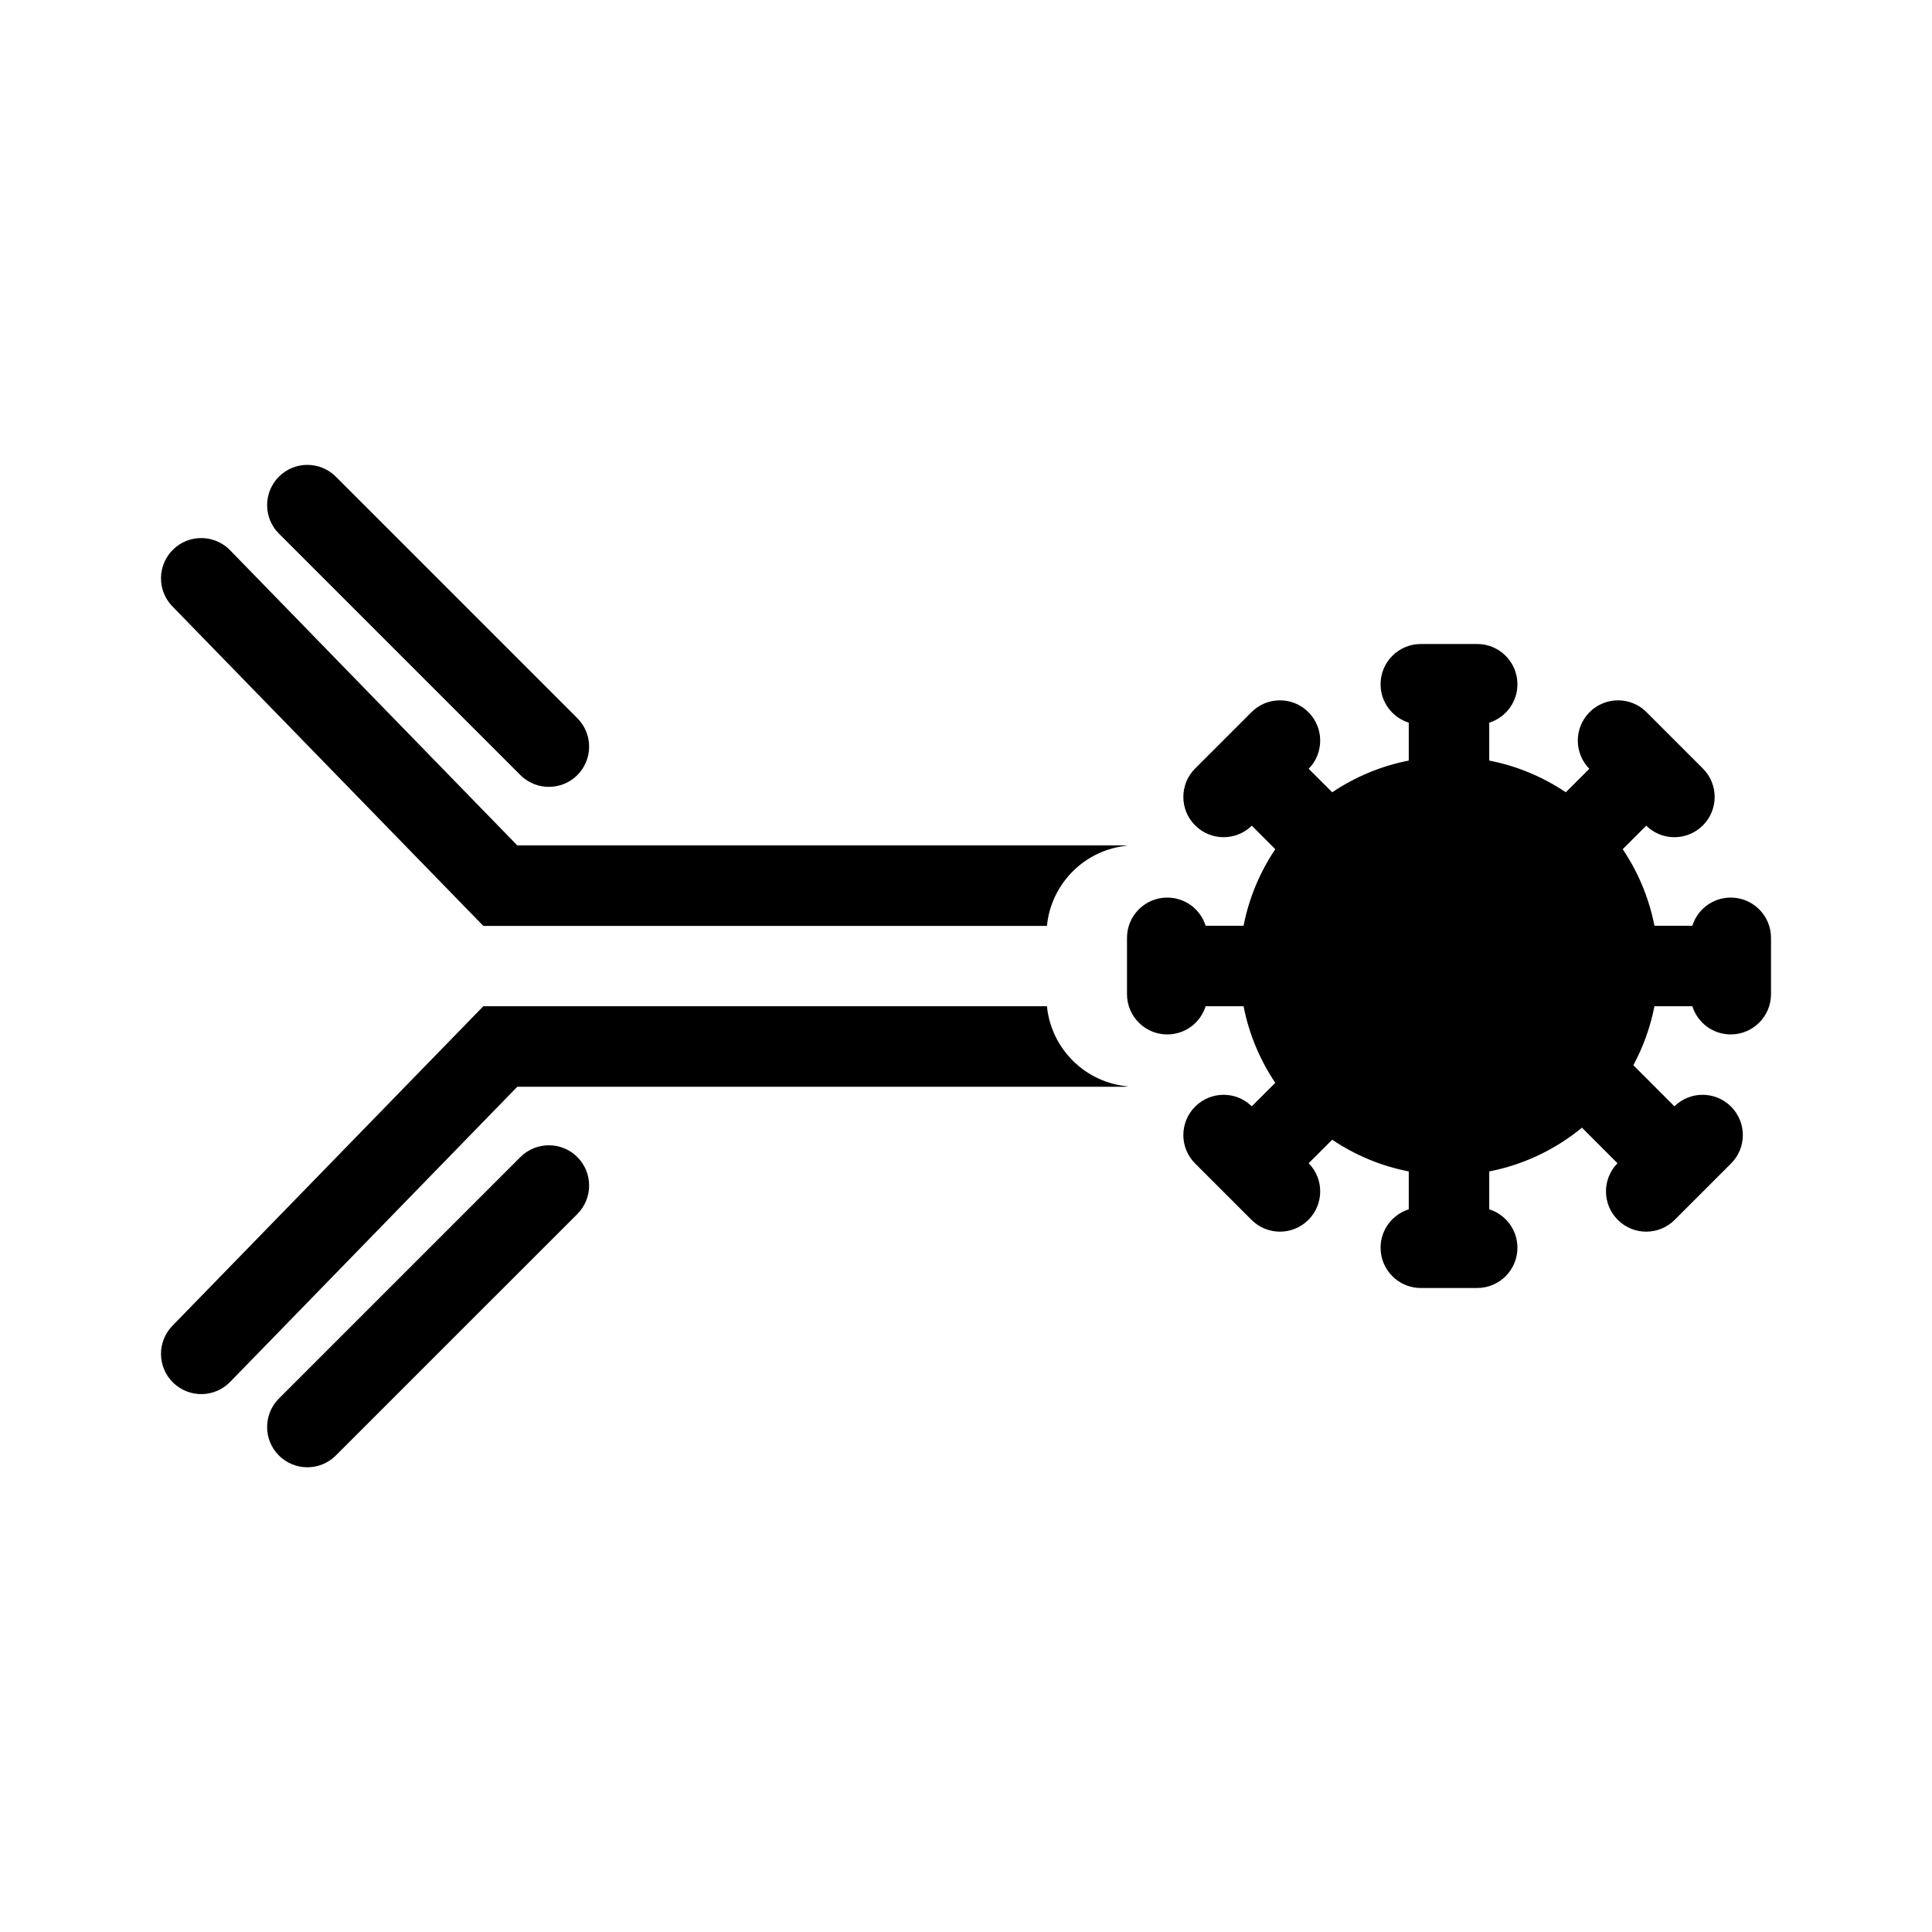
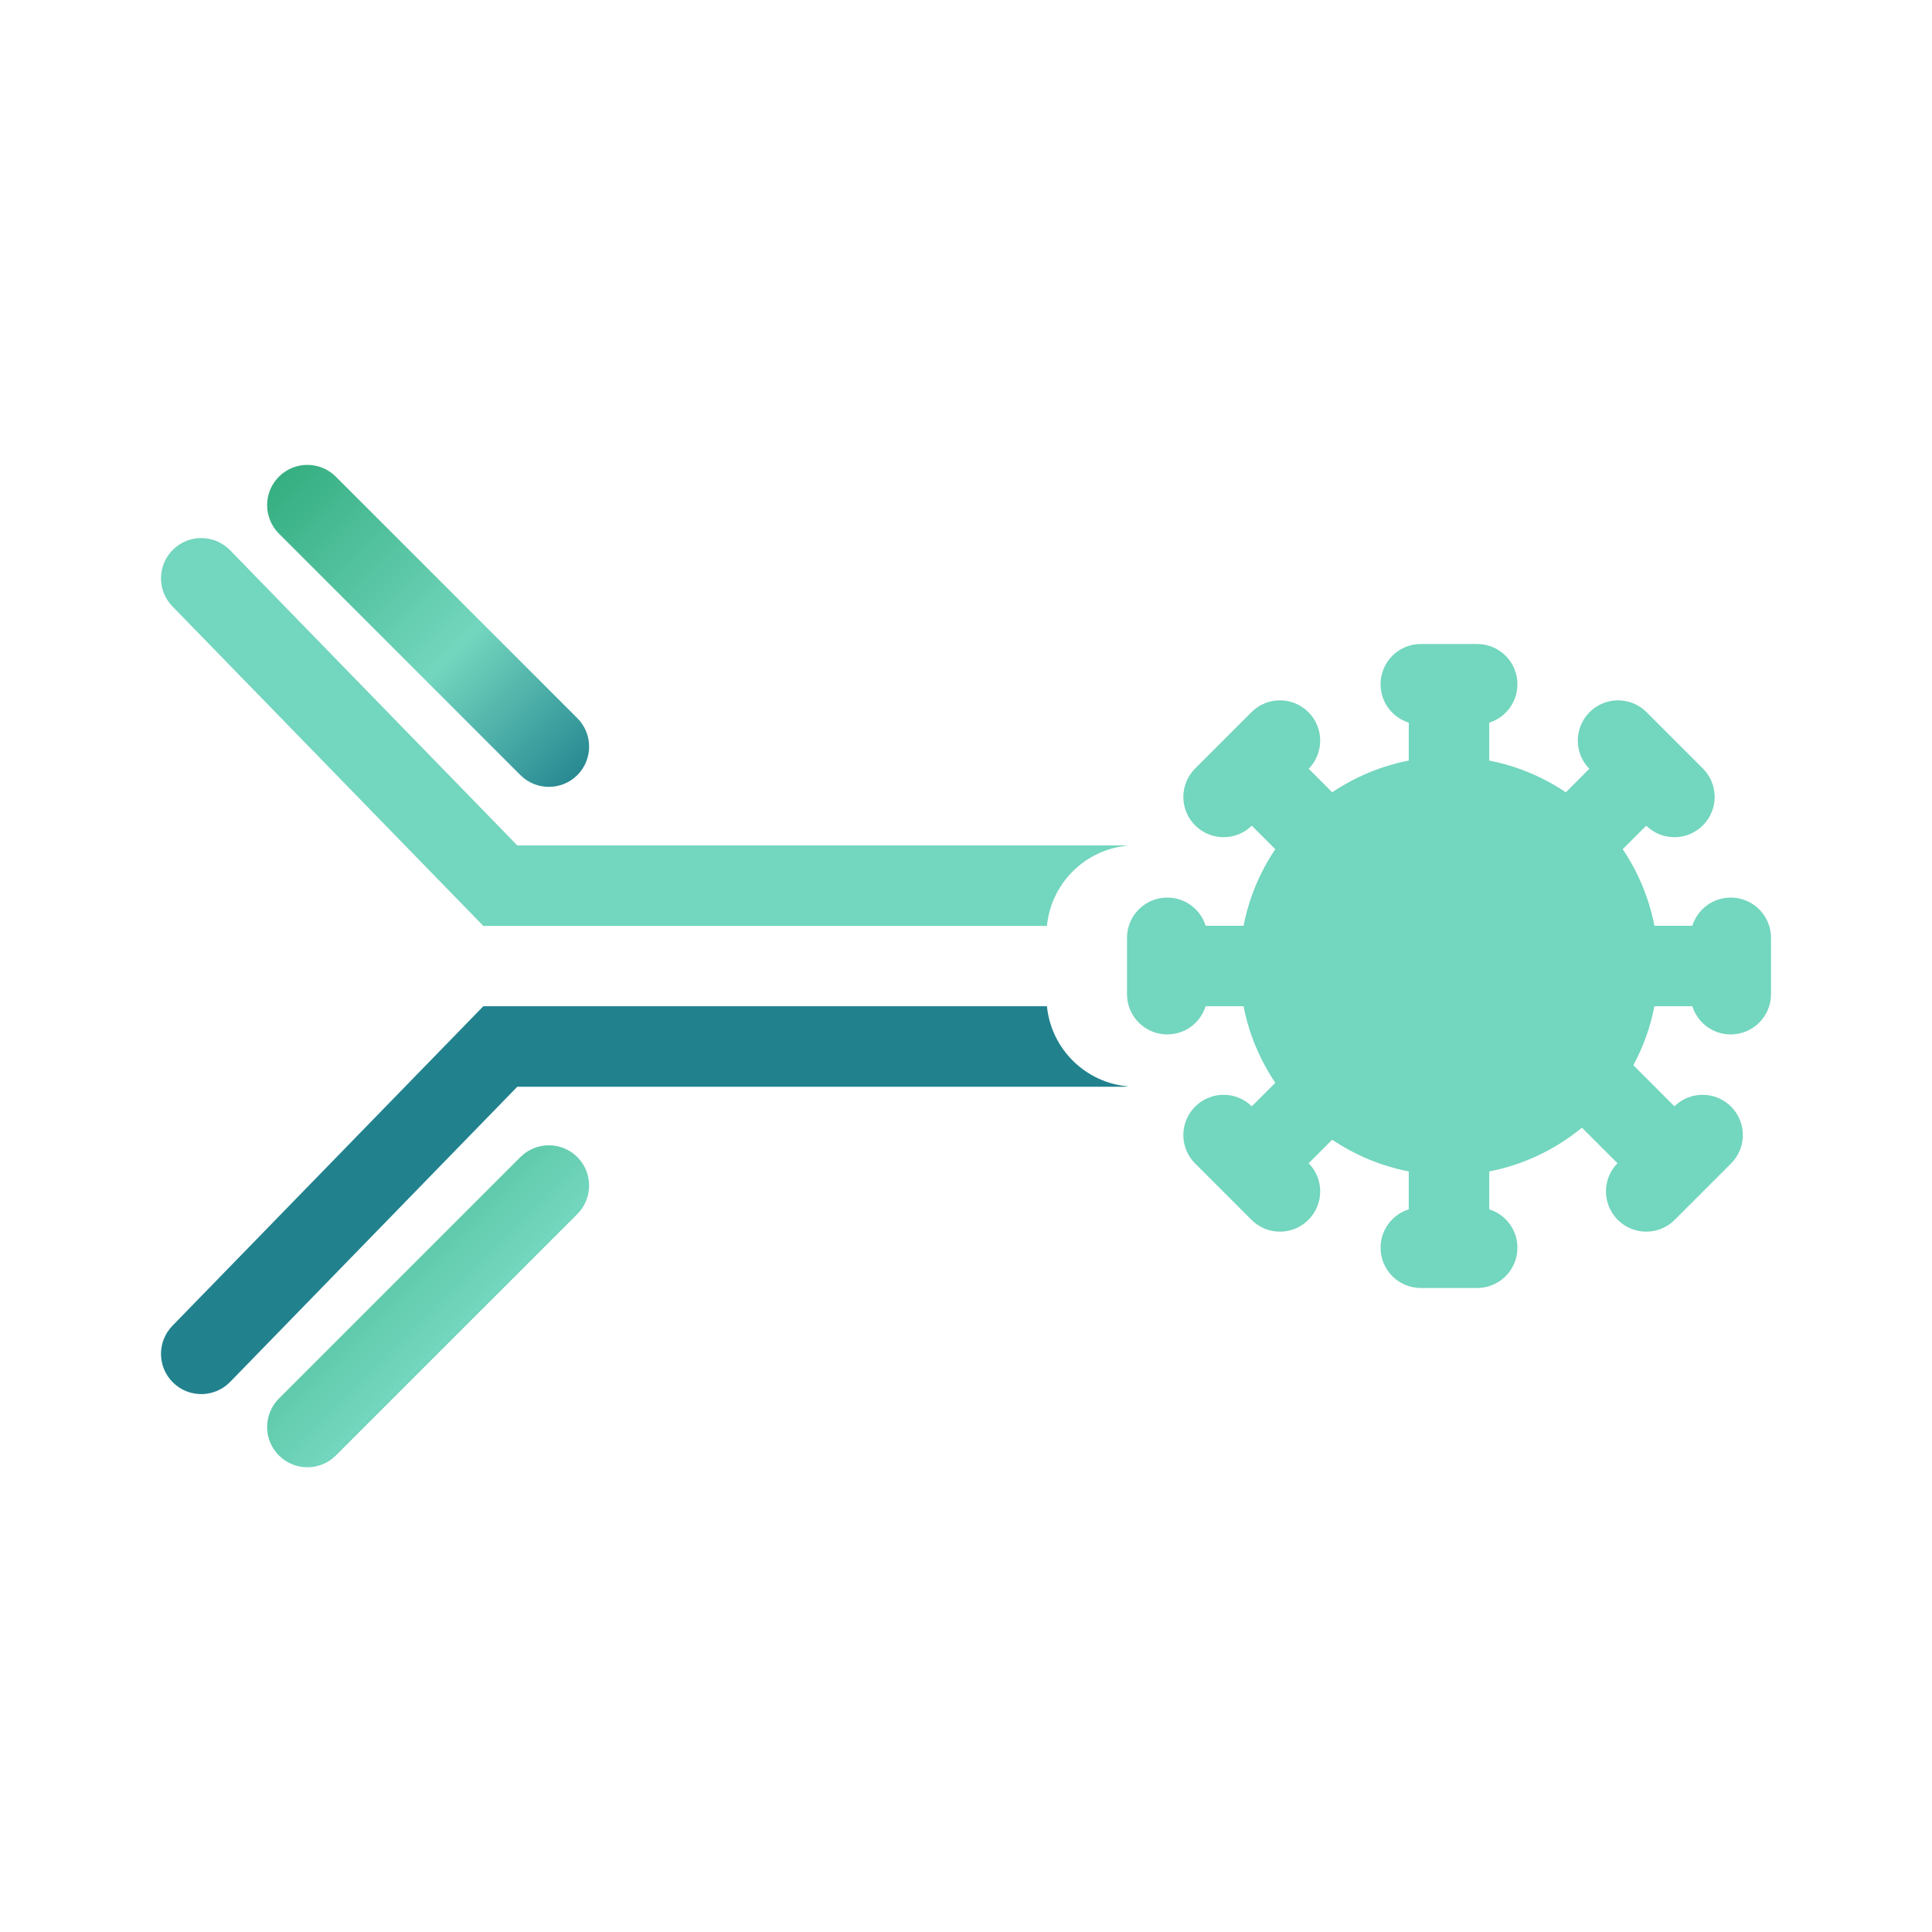
<svg xmlns="http://www.w3.org/2000/svg" width="48" height="48" viewBox="0 0 48 48" fill="none">
-   <path d="M12.929 19.257C13.32 19.647 13.953 19.647 14.344 19.257C14.734 18.866 14.734 18.233 14.344 17.843L8.344 11.843C7.953 11.452 7.32 11.452 6.929 11.843C6.539 12.233 6.539 12.866 6.929 13.257L12.929 19.257Z" fill="currentColor" />
-   <path d="M4.303 13.651C3.907 14.036 3.898 14.669 4.283 15.065L12.008 23.004L26.011 23.004C26.113 21.948 26.956 21.108 28.013 21.01C27.979 21.006 27.944 21.004 27.909 21.004L12.852 21.004L5.717 13.671C5.332 13.275 4.698 13.266 4.303 13.651Z" fill="currentColor" />
-   <path d="M28.034 26.992C26.968 26.903 26.116 26.061 26.011 25L12.008 25L4.283 32.939C3.898 33.335 3.907 33.968 4.303 34.353C4.698 34.738 5.332 34.729 5.717 34.334L12.852 27L27.909 27C27.951 27 27.993 26.997 28.034 26.992Z" fill="currentColor" />
-   <path d="M14.344 30.162C14.734 29.771 14.734 29.138 14.344 28.747C13.953 28.357 13.32 28.357 12.929 28.747L6.929 34.747C6.539 35.138 6.539 35.771 6.929 36.161C7.32 36.552 7.953 36.552 8.344 36.161L14.344 30.162Z" fill="currentColor" />
-   <path d="M30.896 25H29.954C29.827 25.406 29.448 25.7 29 25.7C28.448 25.7 28 25.252 28 24.7V23.3C28 22.748 28.448 22.3 29 22.3C29.448 22.3 29.827 22.594 29.954 23H30.896C31.031 22.307 31.304 21.663 31.684 21.098L31.1 20.514C30.709 20.898 30.081 20.895 29.693 20.507C29.302 20.117 29.302 19.483 29.693 19.093L31.093 17.693C31.483 17.302 32.117 17.302 32.507 17.693C32.895 18.081 32.898 18.709 32.514 19.1L33.098 19.684C33.663 19.304 34.307 19.031 35 18.896V17.954C34.594 17.827 34.3 17.448 34.3 17C34.3 16.448 34.748 16 35.3 16H36.7C37.252 16 37.7 16.448 37.7 17C37.7 17.448 37.406 17.827 37 17.954V18.896C37.693 19.031 38.337 19.304 38.902 19.684L39.486 19.1C39.102 18.709 39.105 18.081 39.493 17.693C39.883 17.302 40.517 17.302 40.907 17.693L42.307 19.093C42.698 19.483 42.698 20.117 42.307 20.507C41.919 20.895 41.291 20.898 40.9 20.514L40.316 21.098C40.696 21.663 40.969 22.307 41.104 23H42.046C42.173 22.594 42.552 22.3 43 22.3C43.552 22.3 44 22.748 44 23.3V24.7C44 25.252 43.552 25.7 43 25.7C42.552 25.7 42.173 25.406 42.046 25H41.104C41.003 25.52 40.824 26.013 40.58 26.465L41.6 27.486C41.991 27.102 42.619 27.105 43.007 27.493C43.398 27.884 43.398 28.517 43.007 28.907L41.607 30.307C41.217 30.698 40.583 30.698 40.193 30.307C39.805 29.919 39.802 29.291 40.186 28.9L39.303 28.017C38.649 28.554 37.863 28.936 37 29.104V30.046C37.406 30.173 37.7 30.552 37.7 31C37.7 31.552 37.252 32 36.7 32H36.01L36 32L35.99 32H35.3C34.748 32 34.3 31.552 34.3 31C34.3 30.552 34.594 30.173 35 30.046V29.104C34.307 28.969 33.663 28.696 33.098 28.316L32.514 28.9C32.898 29.291 32.895 29.919 32.507 30.307C32.117 30.698 31.483 30.698 31.093 30.307L29.693 28.907C29.302 28.517 29.302 27.884 29.693 27.493C30.081 27.105 30.709 27.102 31.1 27.486L31.684 26.902C31.304 26.337 31.031 25.693 30.896 25Z" fill="currentColor" />
+   <defs>
+     <linearGradient id="nabd_color_antibody" x1="0%" y1="0%" x2="100%" y2="100%">
+       <stop offset="0%" stop-color="#31AC7D" />
+       <stop offset="58%" stop-color="#73D6BE" />
+       <stop offset="100%" stop-color="#21828E" />
+     </linearGradient>
+   </defs>
+   <path d="M12.929 19.257C13.32 19.647 13.953 19.647 14.344 19.257C14.734 18.866 14.734 18.233 14.344 17.843L8.344 11.843C7.953 11.452 7.32 11.452 6.929 11.843C6.539 12.233 6.539 12.866 6.929 13.257L12.929 19.257Z" fill="url(#nabd_color_antibody)" />
+   <path d="M4.303 13.651C3.907 14.036 3.898 14.669 4.283 15.065L12.008 23.004L26.011 23.004C26.113 21.948 26.956 21.108 28.013 21.01C27.979 21.006 27.944 21.004 27.909 21.004L12.852 21.004L5.717 13.671C5.332 13.275 4.698 13.266 4.303 13.651Z" fill="#73D6BE" />
+   <path d="M28.034 26.992C26.968 26.903 26.116 26.061 26.011 25L12.008 25L4.283 32.939C3.898 33.335 3.907 33.968 4.303 34.353C4.698 34.738 5.332 34.729 5.717 34.334L12.852 27L27.909 27C27.951 27 27.993 26.997 28.034 26.992Z" fill="#21828E" />
+   <path d="M14.344 30.162C14.734 29.771 14.734 29.138 14.344 28.747C13.953 28.357 13.32 28.357 12.929 28.747L6.929 34.747C6.539 35.138 6.539 35.771 6.929 36.161C7.32 36.552 7.953 36.552 8.344 36.161L14.344 30.162Z" fill="url(#nabd_color_antibody)" />
+   <path d="M30.896 25H29.954C29.827 25.406 29.448 25.7 29 25.7C28.448 25.7 28 25.252 28 24.7V23.3C28 22.748 28.448 22.3 29 22.3C29.448 22.3 29.827 22.594 29.954 23H30.896C31.031 22.307 31.304 21.663 31.684 21.098L31.1 20.514C30.709 20.898 30.081 20.895 29.693 20.507C29.302 20.117 29.302 19.483 29.693 19.093L31.093 17.693C31.483 17.302 32.117 17.302 32.507 17.693C32.895 18.081 32.898 18.709 32.514 19.1L33.098 19.684C33.663 19.304 34.307 19.031 35 18.896V17.954C34.594 17.827 34.3 17.448 34.3 17C34.3 16.448 34.748 16 35.3 16H36.7C37.252 16 37.7 16.448 37.7 17C37.7 17.448 37.406 17.827 37 17.954V18.896C37.693 19.031 38.337 19.304 38.902 19.684L39.486 19.1C39.102 18.709 39.105 18.081 39.493 17.693C39.883 17.302 40.517 17.302 40.907 17.693L42.307 19.093C42.698 19.483 42.698 20.117 42.307 20.507C41.919 20.895 41.291 20.898 40.9 20.514L40.316 21.098C40.696 21.663 40.969 22.307 41.104 23H42.046C42.173 22.594 42.552 22.3 43 22.3C43.552 22.3 44 22.748 44 23.3V24.7C44 25.252 43.552 25.7 43 25.7C42.552 25.7 42.173 25.406 42.046 25H41.104C41.003 25.52 40.824 26.013 40.58 26.465L41.6 27.486C41.991 27.102 42.619 27.105 43.007 27.493C43.398 27.884 43.398 28.517 43.007 28.907L41.607 30.307C41.217 30.698 40.583 30.698 40.193 30.307C39.805 29.919 39.802 29.291 40.186 28.9L39.303 28.017C38.649 28.554 37.863 28.936 37 29.104V30.046C37.406 30.173 37.7 30.552 37.7 31C37.7 31.552 37.252 32 36.7 32H36.01L36 32L35.99 32H35.3C34.748 32 34.3 31.552 34.3 31C34.3 30.552 34.594 30.173 35 30.046V29.104C34.307 28.969 33.663 28.696 33.098 28.316L32.514 28.9C32.898 29.291 32.895 29.919 32.507 30.307C32.117 30.698 31.483 30.698 31.093 30.307L29.693 28.907C29.302 28.517 29.302 27.884 29.693 27.493C30.081 27.105 30.709 27.102 31.1 27.486L31.684 26.902C31.304 26.337 31.031 25.693 30.896 25Z" fill="#73D6BE" />
</svg>
